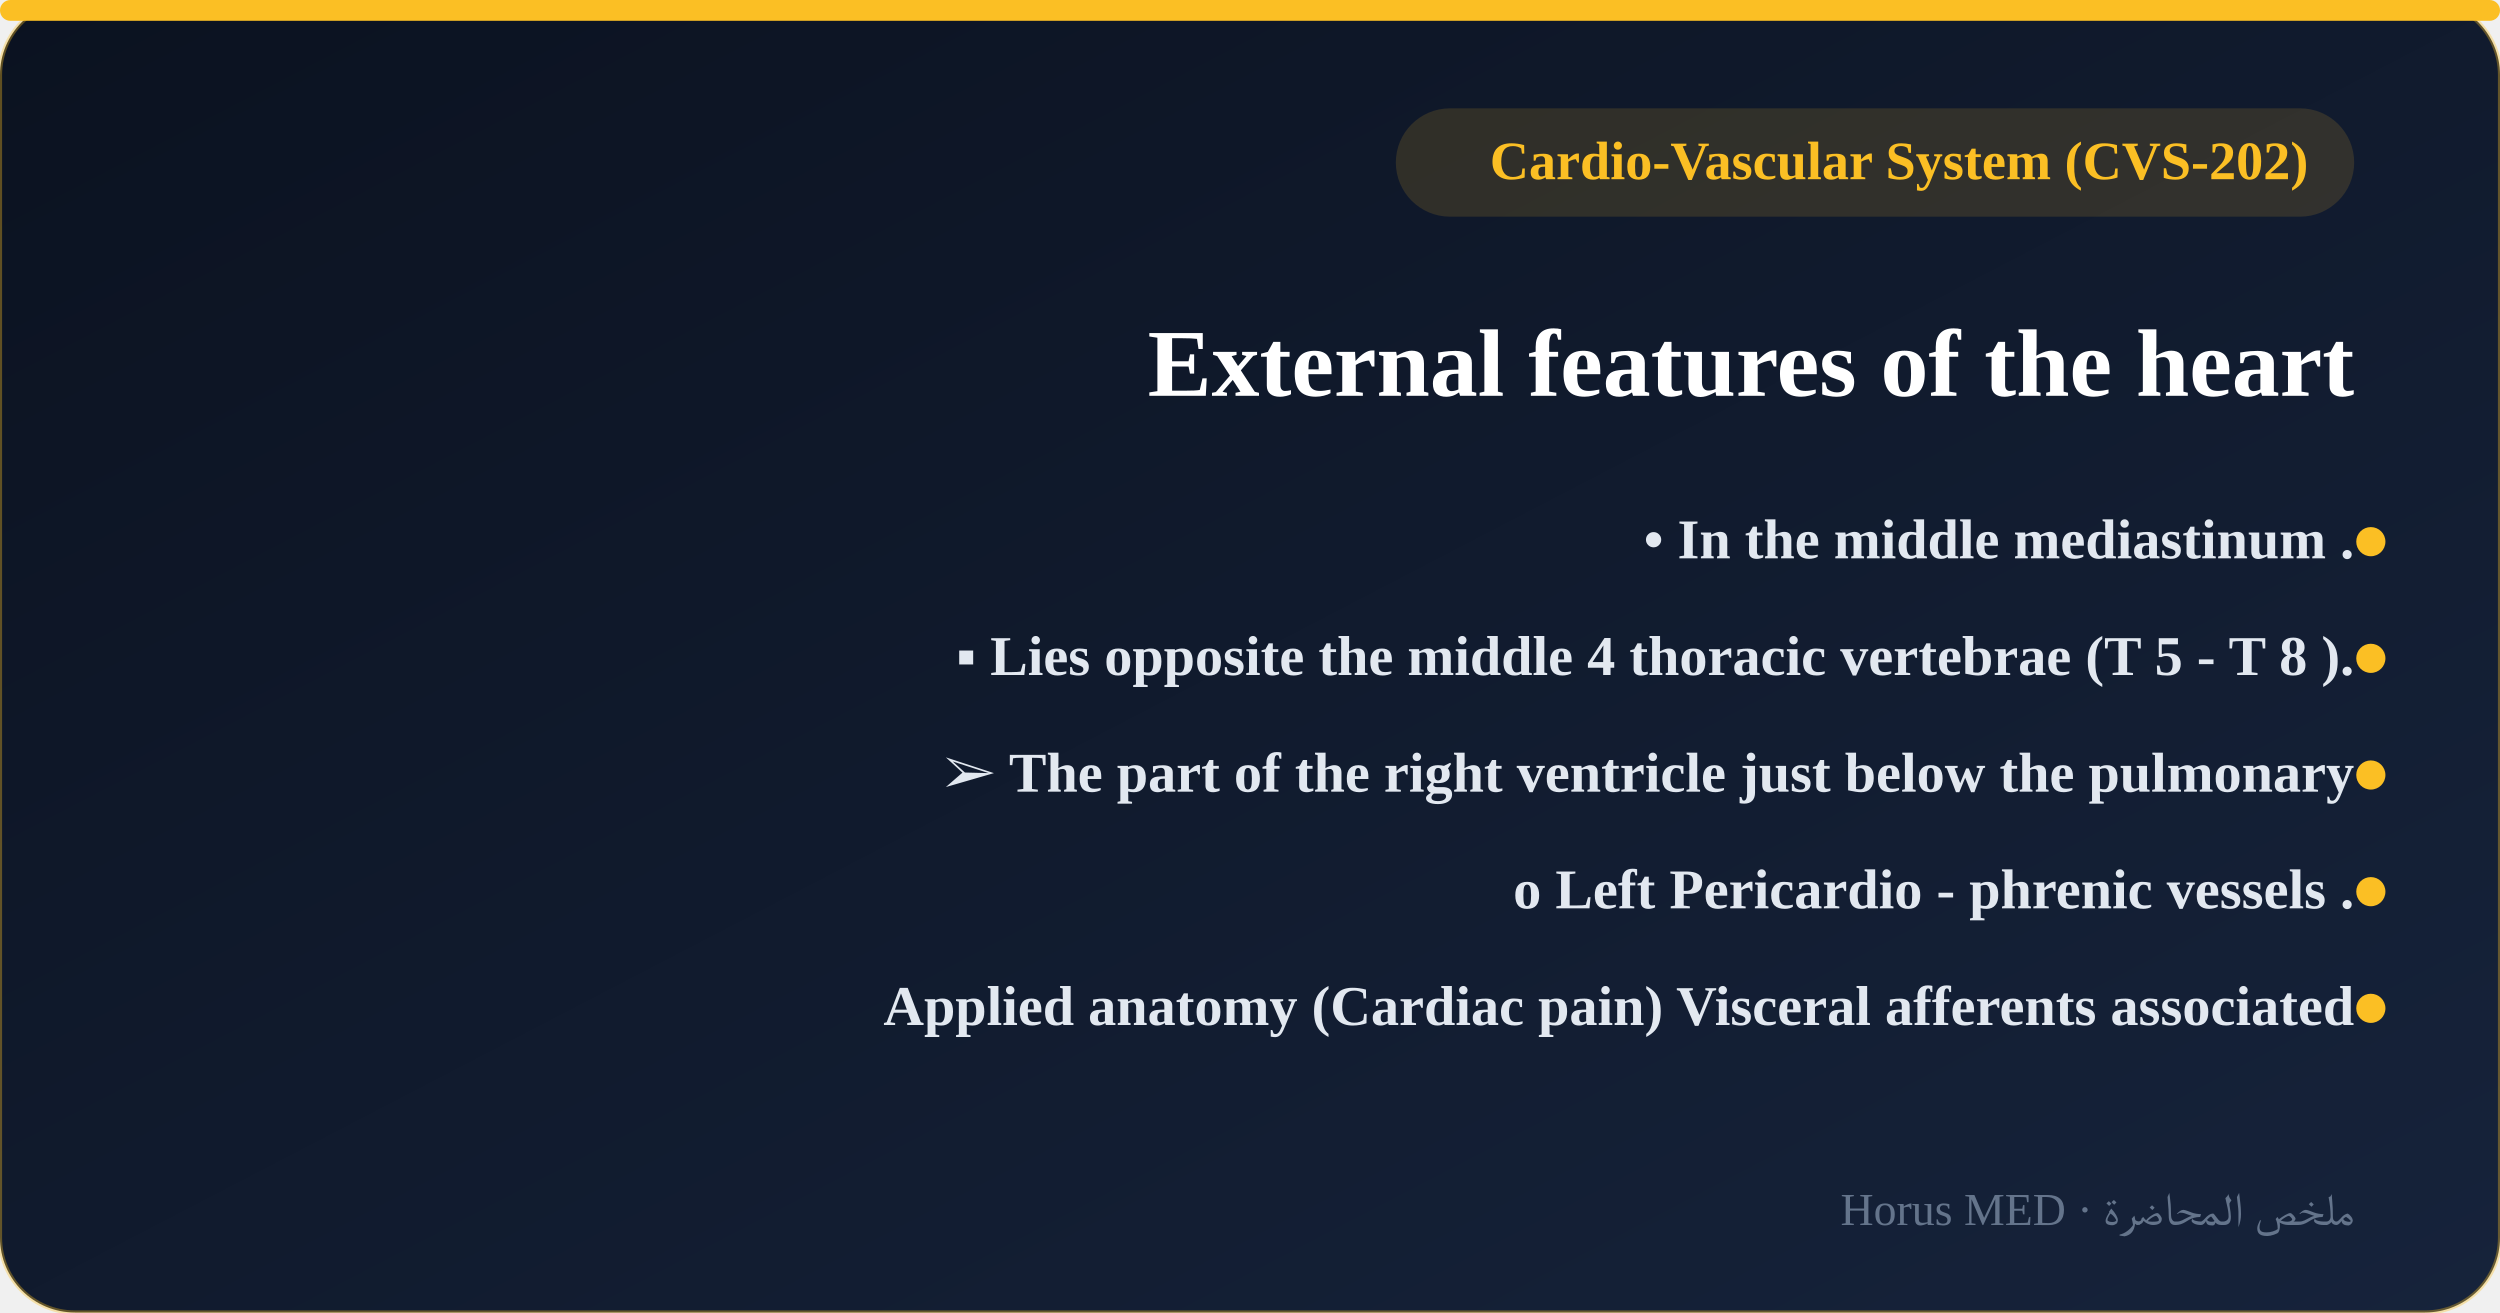
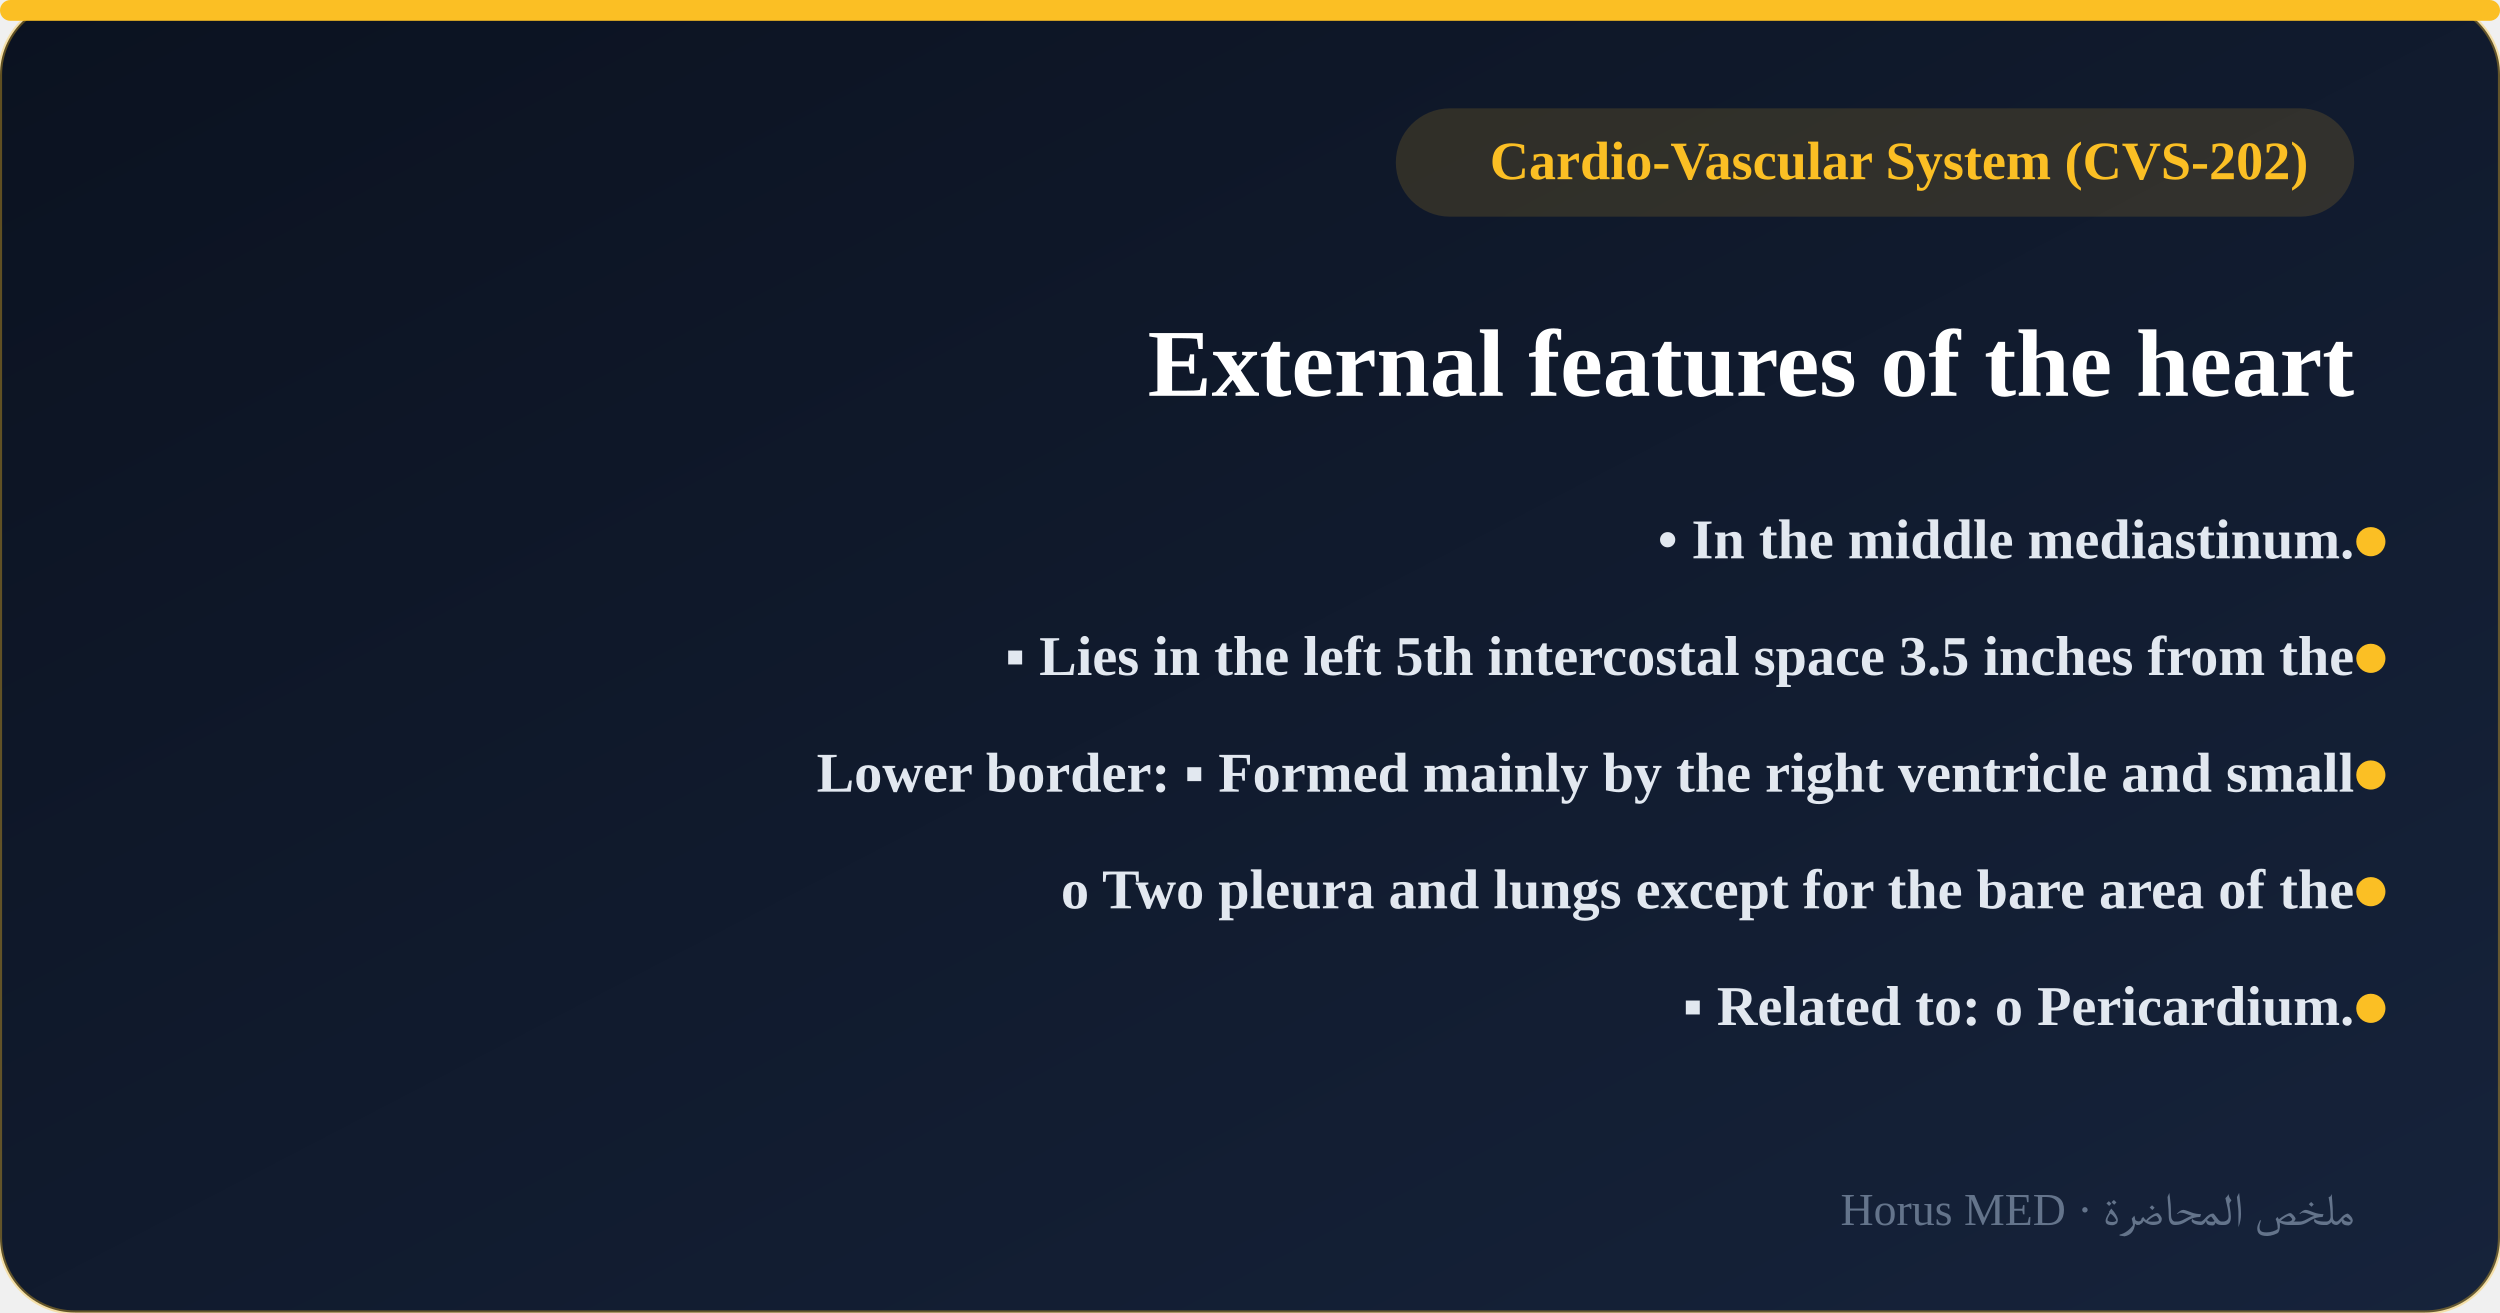
<svg xmlns="http://www.w3.org/2000/svg" width="1200" height="630" viewBox="0 0 1200 630">
  <defs>
    <linearGradient id="bg" x1="0" y1="0" x2="1" y2="1">
      <stop offset="0" stop-color="#0b1220" />
      <stop offset="1" stop-color="#16233b" />
    </linearGradient>
  </defs>
  <rect width="1200" height="630" rx="36" fill="url(#bg)" />
  <rect width="1200" height="630" rx="36" fill="none" stroke="#fbbf24" stroke-opacity="0.35" stroke-width="2" />
  <rect x="0" y="0" width="1200" height="10" rx="5" fill="#fbbf24" />
  <rect x="670" y="52" width="460" height="52" rx="26" fill="#fbbf24" fill-opacity="0.14" />
  <text x="1108" y="86" text-anchor="end" font-size="26" fill="#fbbf24" font-weight="700">Cardio-Vascular System (CVS-202)</text>
  <text x="1130" y="190" text-anchor="end" font-size="46" fill="#ffffff" font-weight="800">
    <tspan x="1130" dy="0">External features of the heart</tspan>
  </text>
  <circle cx="1138" cy="260" r="7" fill="#fbbf24" />
-   <text x="1130" y="268" text-anchor="end" font-size="27" fill="#e2e8f0" font-weight="600">• In the middle mediastinum .</text>
+   <text x="1130" y="268" text-anchor="end" font-size="27" fill="#e2e8f0" font-weight="600">• In the middle mediastinum.</text>
  <circle cx="1138" cy="316" r="7" fill="#fbbf24" />
-   <text x="1130" y="324" text-anchor="end" font-size="27" fill="#e2e8f0" font-weight="600">▪ Lies opposite the middle 4 thoracic vertebrae (T 5 - T 8 ).</text>
+   <text x="1130" y="324" text-anchor="end" font-size="27" fill="#e2e8f0" font-weight="600">▪ Lies in the left 5th intercostal space 3.5 inches from the</text>
  <circle cx="1138" cy="372" r="7" fill="#fbbf24" />
-   <text x="1130" y="380" text-anchor="end" font-size="27" fill="#e2e8f0" font-weight="600">➢ The part of the right ventricle just below the pulmonary</text>
+   <text x="1130" y="380" text-anchor="end" font-size="27" fill="#e2e8f0" font-weight="600">Lower border: ▪ Formed mainly by the right ventricle and small</text>
  <circle cx="1138" cy="428" r="7" fill="#fbbf24" />
-   <text x="1130" y="436" text-anchor="end" font-size="27" fill="#e2e8f0" font-weight="600">o Left Pericardio - phrenic vessels .</text>
+   <text x="1130" y="436" text-anchor="end" font-size="27" fill="#e2e8f0" font-weight="600">o Two pleura and lungs except for the bare area of the</text>
  <circle cx="1138" cy="484" r="7" fill="#fbbf24" />
-   <text x="1130" y="492" text-anchor="end" font-size="27" fill="#e2e8f0" font-weight="600">Applied anatomy (Cardiac pain) Visceral afferents associated</text>
+   <text x="1130" y="492" text-anchor="end" font-size="27" fill="#e2e8f0" font-weight="600">▪ Related to: o Pericardium.</text>
  <text x="1130" y="588" text-anchor="end" font-size="22" fill="#64748b">Horus MED · ملخص المحاضرة</text>
</svg>
